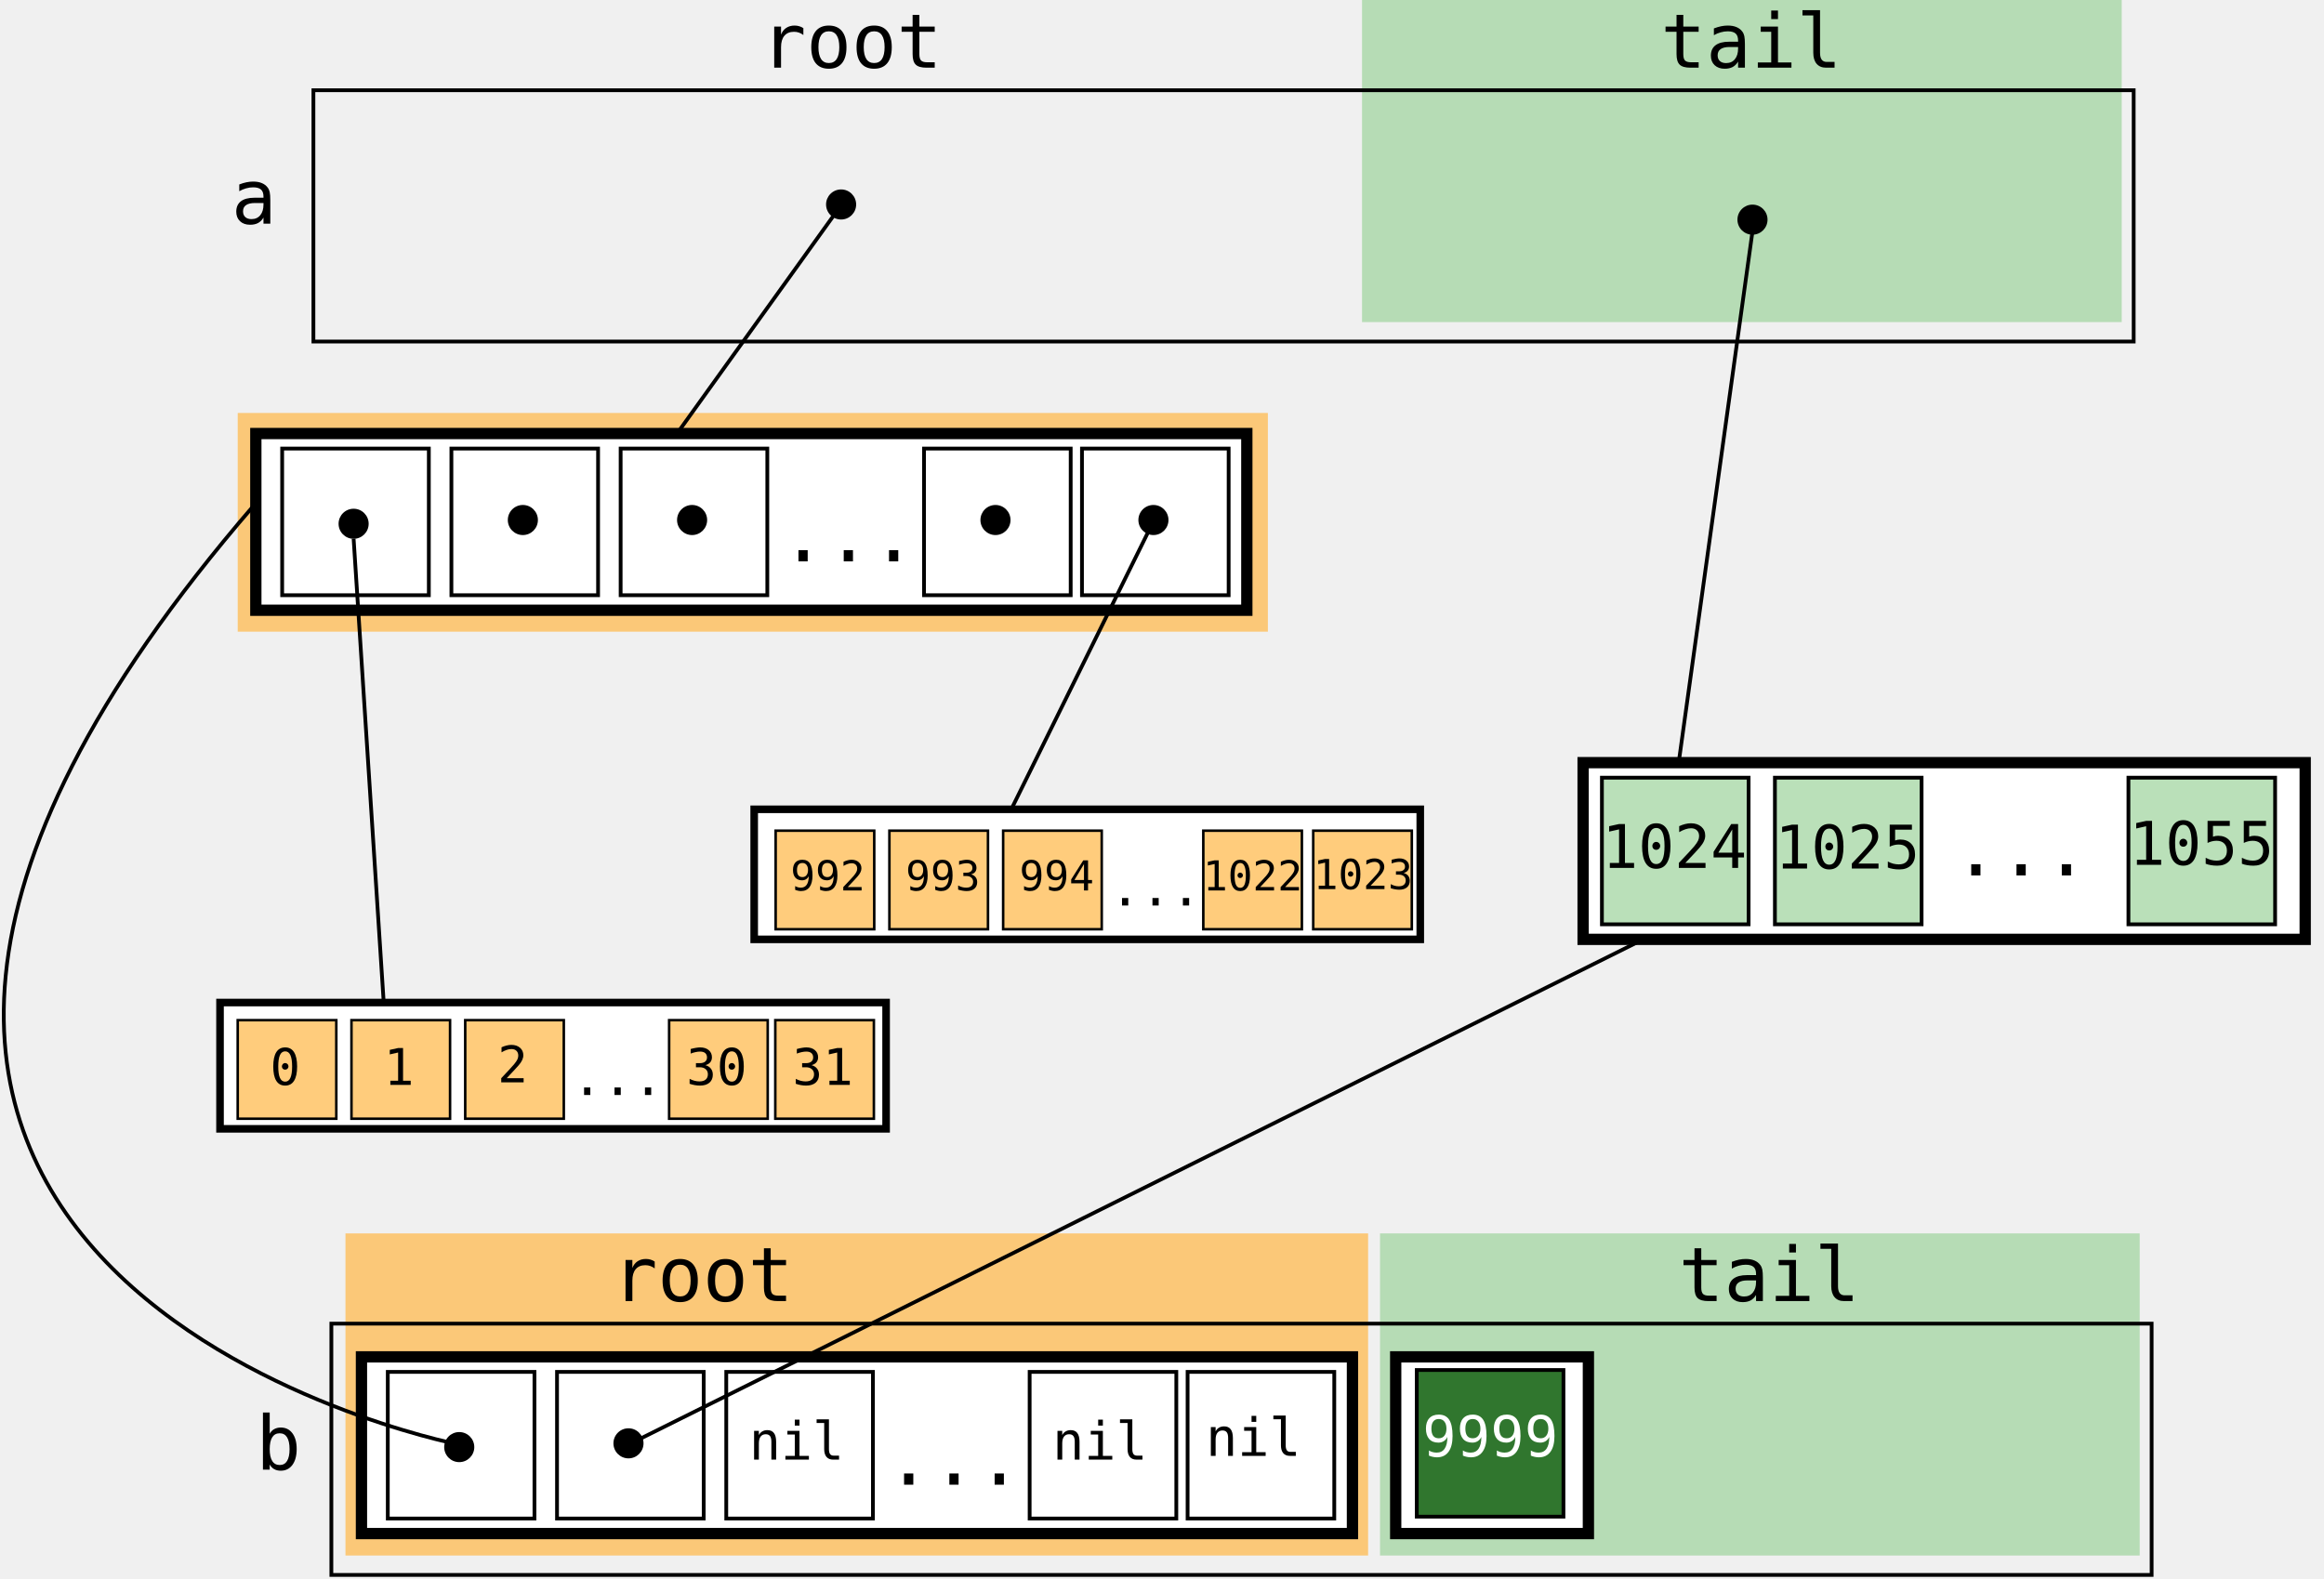
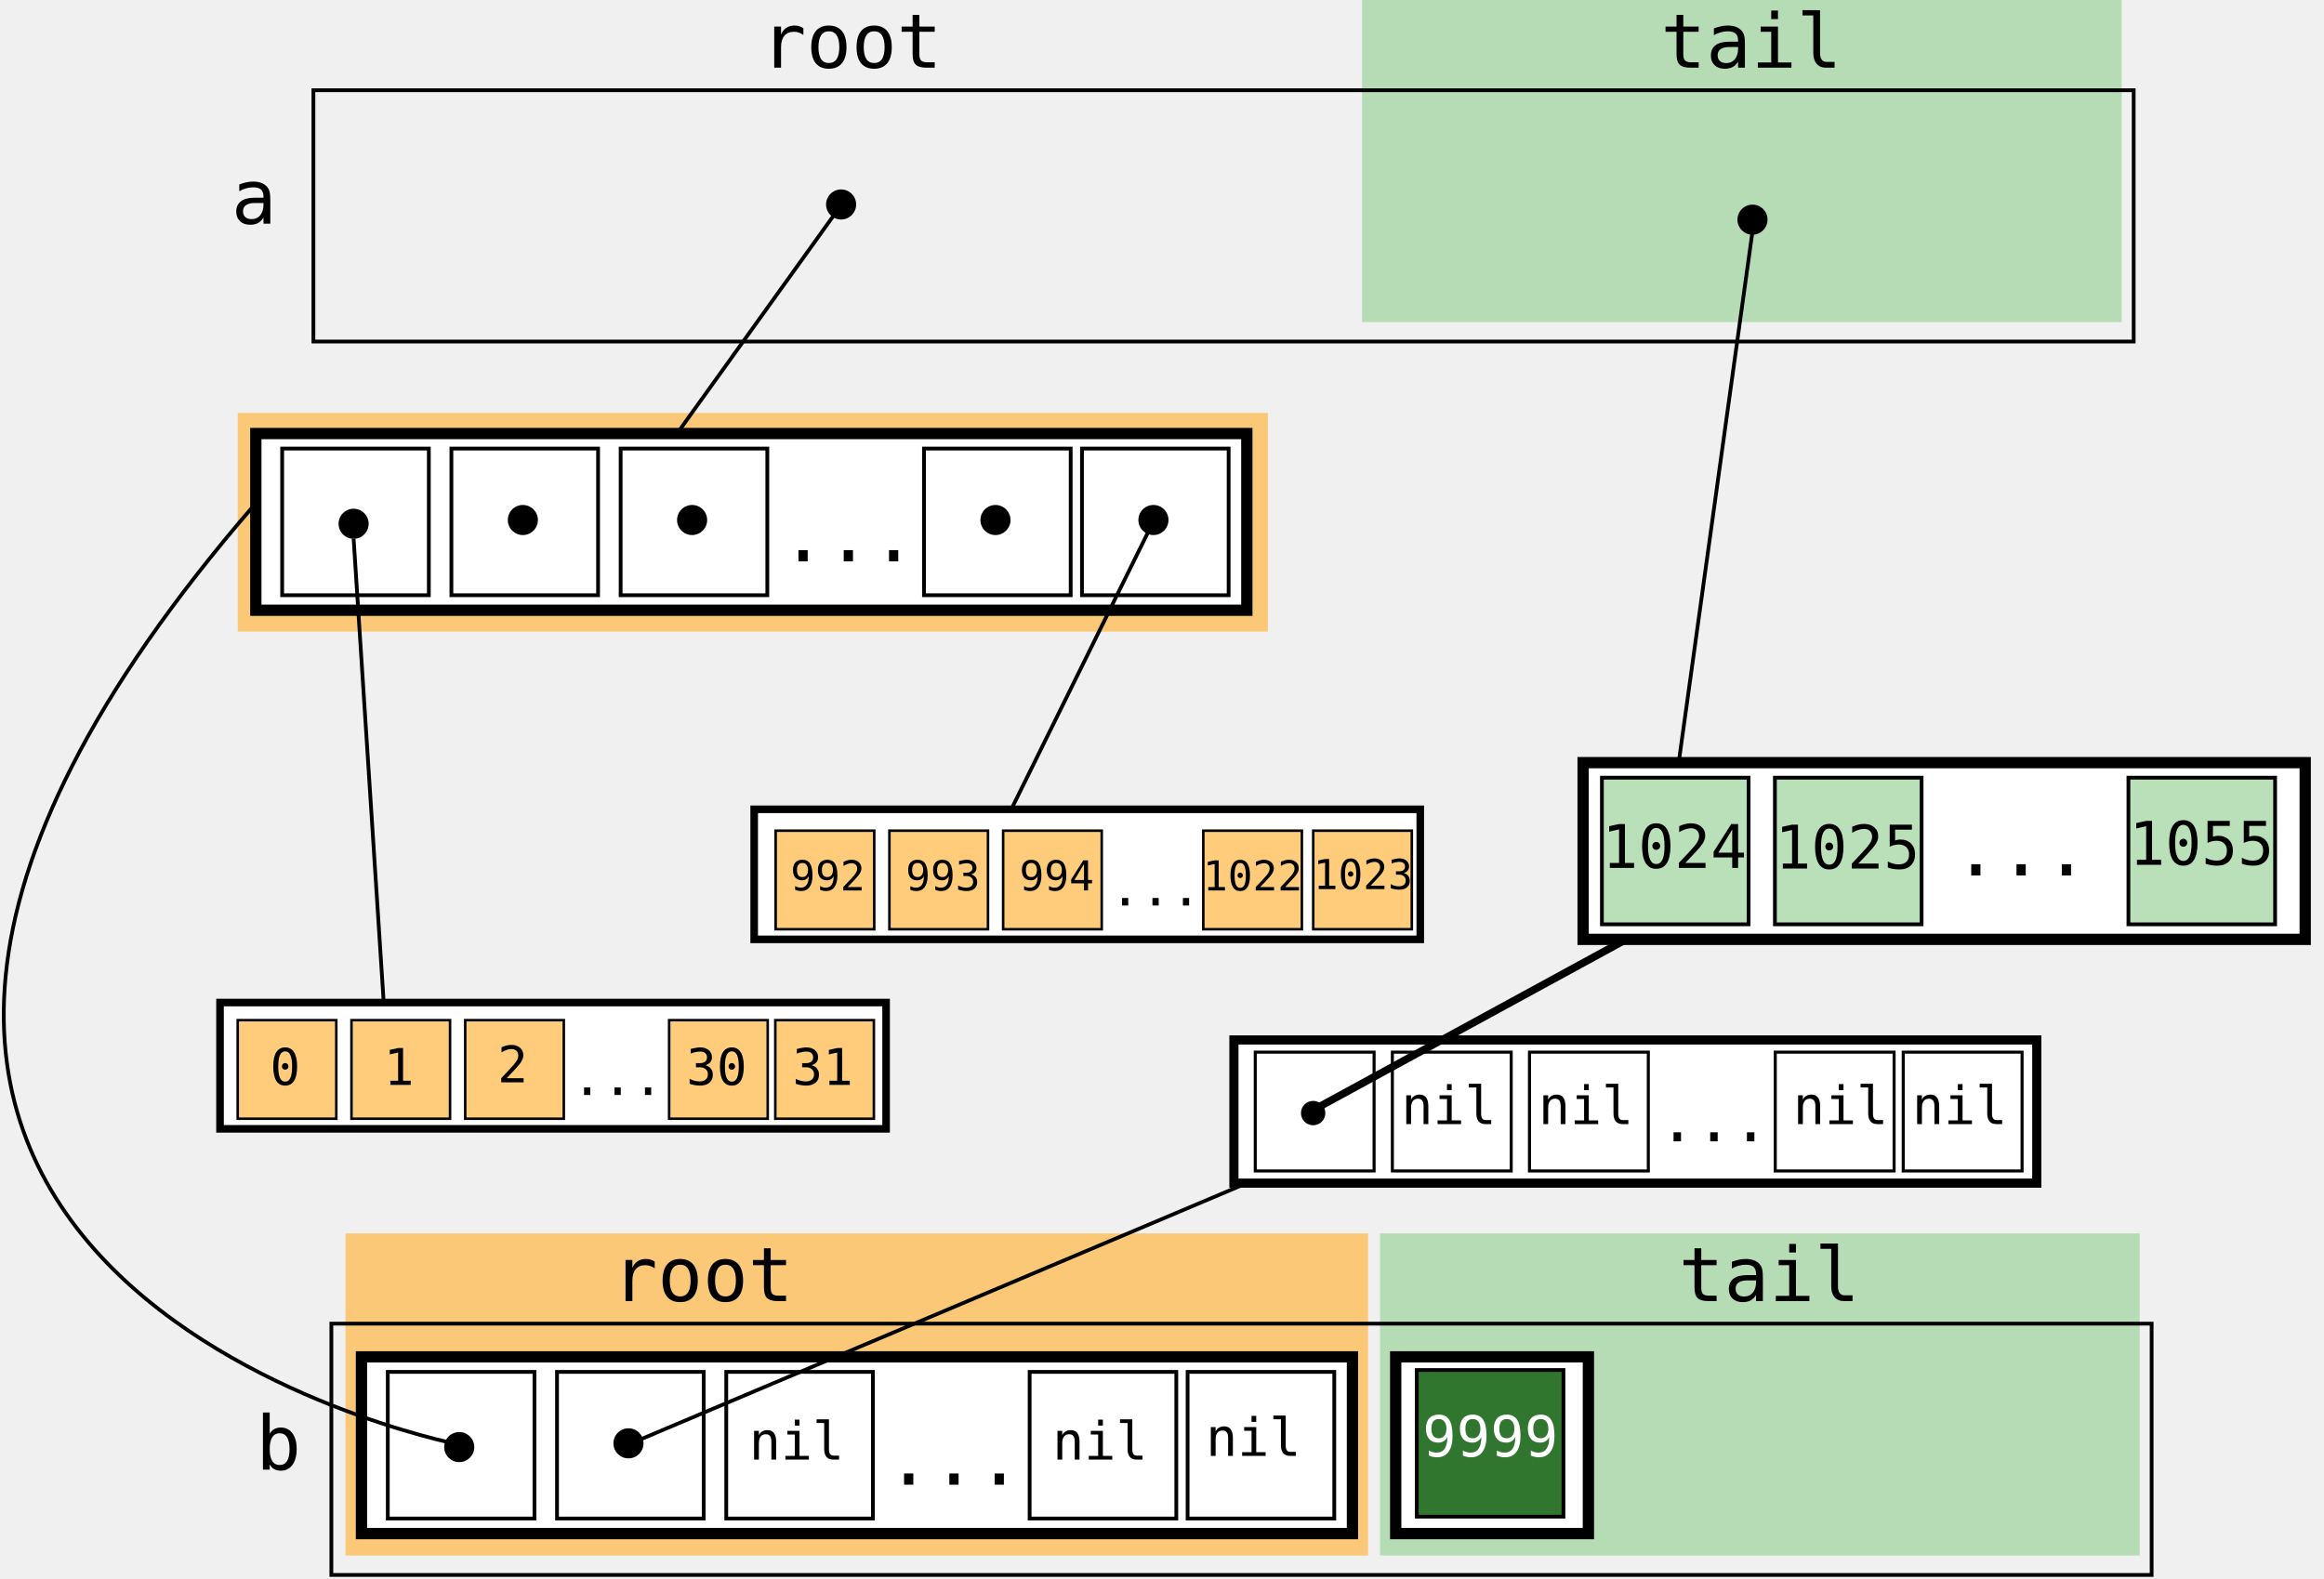
<svg xmlns="http://www.w3.org/2000/svg" version="1.1" x="0" y="0" width="617.942" height="419.871" viewBox="0, 0, 617.942, 419.871">
  <g id="Layer_1" transform="translate(-37.582, -56.205)">
    <path d="M100.79,166.039 L374.707,166.039 L374.707,224.206 L100.79,224.206 z" fill="#FFBB50" fill-opacity="0.75" />
    <path d="M399.742,56.205 L601.742,56.205 L601.742,141.873 L399.742,141.873 z" fill="#A3D5A1" fill-opacity="0.75" />
    <path d="M120.917,80.205 L604.917,80.205 L604.917,147.039 L120.917,147.039 z" fill-opacity="0" stroke="#000000" stroke-width="1" />
    <g>
      <path d="M458.525,259.039 L650.525,259.039 L650.525,306.039 L458.525,306.039 z" fill="#FFFFFF" />
      <path d="M458.525,259.039 L650.525,259.039 L650.525,306.039 L458.525,306.039 z" fill-opacity="0" stroke="#000000" stroke-width="3" />
    </g>
    <g>
      <path d="M463.525,263.039 L502.525,263.039 L502.525,302.039 L463.525,302.039 z" fill="#A3D5A1" fill-opacity="0.75" />
      <path d="M463.525,263.039 L502.525,263.039 L502.525,302.039 L463.525,302.039 z" fill-opacity="0" stroke="#000000" stroke-width="1" />
    </g>
    <g>
      <path d="M509.525,263.039 L548.525,263.039 L548.525,302.039 L509.525,302.039 z" fill="#A3D5A1" fill-opacity="0.75" />
      <path d="M509.525,263.039 L548.525,263.039 L548.525,302.039 L509.525,302.039 z" fill-opacity="0" stroke="#000000" stroke-width="1" />
    </g>
    <g>
      <path d="M603.525,263.039 L642.525,263.039 L642.525,302.039 L603.525,302.039 z" fill="#A3D5A1" fill-opacity="0.75" />
      <path d="M603.525,263.039 L642.525,263.039 L642.525,302.039 L603.525,302.039 z" fill-opacity="0" stroke="#000000" stroke-width="1" />
    </g>
    <text transform="matrix(1, 0, 0, 1, 483.025, 282.872)">
      <tspan x="-19.5" y="4.167" font-family="monospace" font-size="16" fill="#000000">1024</tspan>
    </text>
    <g>
      <path d="M105.608,171.508 L369.108,171.508 L369.108,218.508 L105.608,218.508 z" fill="#FFFFFF" />
      <path d="M105.608,171.508 L369.108,171.508 L369.108,218.508 L105.608,218.508 z" fill-opacity="0" stroke="#000000" stroke-width="3" />
    </g>
    <g>
      <path d="M112.608,175.508 L151.608,175.508 L151.608,214.508 L112.608,214.508 z" fill="#FFFFFF" />
      <path d="M112.608,175.508 L151.608,175.508 L151.608,214.508 L112.608,214.508 z" fill-opacity="0" stroke="#000000" stroke-width="1" />
    </g>
    <g>
      <path d="M157.608,175.508 L196.608,175.508 L196.608,214.508 L157.608,214.508 z" fill="#FFFFFF" />
      <path d="M157.608,175.508 L196.608,175.508 L196.608,214.508 L157.608,214.508 z" fill-opacity="0" stroke="#000000" stroke-width="1" />
    </g>
    <g>
      <path d="M202.608,175.508 L241.608,175.508 L241.608,214.508 L202.608,214.508 z" fill="#FFFFFF" />
      <path d="M202.608,175.508 L241.608,175.508 L241.608,214.508 L202.608,214.508 z" fill-opacity="0" stroke="#000000" stroke-width="1" />
    </g>
    <g>
      <path d="M325.275,175.508 L364.275,175.508 L364.275,214.508 L325.275,214.508 z" fill="#FFFFFF" />
      <path d="M325.275,175.508 L364.275,175.508 L364.275,214.508 L325.275,214.508 z" fill-opacity="0" stroke="#000000" stroke-width="1" />
    </g>
    <g>
      <path d="M283.275,175.508 L322.275,175.508 L322.275,214.508 L283.275,214.508 z" fill="#FFFFFF" />
      <path d="M283.275,175.508 L322.275,175.508 L322.275,214.508 L283.275,214.508 z" fill-opacity="0" stroke="#000000" stroke-width="1" />
    </g>
    <text transform="matrix(1, 0, 0, 1, 263.608, 199.508)">
      <tspan x="-18.5" y="6" font-family="monospace" font-size="20" fill="#000000">...</tspan>
    </text>
    <path d="M131.608,199.508 C129.399,199.508 127.608,197.717 127.608,195.508 C127.608,193.299 129.399,191.508 131.608,191.508 C133.817,191.508 135.608,193.299 135.608,195.508 C135.608,197.717 133.817,199.508 131.608,199.508 z" fill="#000000" />
    <path d="M176.608,198.508 C174.399,198.508 172.608,196.717 172.608,194.508 C172.608,192.299 174.399,190.508 176.608,190.508 C178.817,190.508 180.608,192.299 180.608,194.508 C180.608,196.717 178.817,198.508 176.608,198.508 z" fill="#000000" />
    <path d="M221.608,198.508 C219.399,198.508 217.608,196.717 217.608,194.508 C217.608,192.299 219.399,190.508 221.608,190.508 C223.817,190.508 225.608,192.299 225.608,194.508 C225.608,196.717 223.817,198.508 221.608,198.508 z" fill="#000000" />
    <path d="M302.275,198.508 C300.066,198.508 298.275,196.717 298.275,194.508 C298.275,192.299 300.066,190.508 302.275,190.508 C304.484,190.508 306.275,192.299 306.275,194.508 C306.275,196.717 304.484,198.508 302.275,198.508 z" fill="#000000" />
    <path d="M344.275,198.508 C342.066,198.508 340.275,196.717 340.275,194.508 C340.275,192.299 342.066,190.508 344.275,190.508 C346.484,190.508 348.275,192.299 348.275,194.508 C348.275,196.717 346.484,198.508 344.275,198.508 z" fill="#000000" />
    <g>
      <path d="M96.085,322.842 L273.192,322.842 L273.192,356.432 L96.085,356.432 z" fill="#FFFFFF" />
      <path d="M96.085,322.842 L273.192,322.842 L273.192,356.432 L96.085,356.432 z" fill-opacity="0" stroke="#000000" stroke-width="2.016" />
    </g>
    <g>
      <path d="M100.79,327.53 L127.003,327.53 L127.003,353.743 L100.79,353.743 z" fill="#FFBB50" fill-opacity="0.75" />
      <path d="M100.79,327.53 L127.003,327.53 L127.003,353.743 L100.79,353.743 z" fill-opacity="0" stroke="#000000" stroke-width="0.672" />
    </g>
    <g>
      <path d="M131.036,327.53 L157.249,327.53 L157.249,353.743 L131.036,353.743 z" fill="#FFBB50" fill-opacity="0.75" />
      <path d="M131.036,327.53 L157.249,327.53 L157.249,353.743 L131.036,353.743 z" fill-opacity="0" stroke="#000000" stroke-width="0.672" />
    </g>
    <g>
      <path d="M161.282,327.53 L187.495,327.53 L187.495,353.743 L161.282,353.743 z" fill="#FFBB50" fill-opacity="0.75" />
      <path d="M161.282,327.53 L187.495,327.53 L187.495,353.743 L161.282,353.743 z" fill-opacity="0" stroke="#000000" stroke-width="0.672" />
    </g>
    <g>
      <path d="M243.73,327.53 L269.943,327.53 L269.943,353.743 L243.73,353.743 z" fill="#FFBB50" fill-opacity="0.75" />
      <path d="M243.73,327.53 L269.943,327.53 L269.943,353.743 L243.73,353.743 z" fill-opacity="0" stroke="#000000" stroke-width="0.672" />
    </g>
    <g>
      <path d="M215.501,327.53 L241.714,327.53 L241.714,353.743 L215.501,353.743 z" fill="#FFBB50" fill-opacity="0.75" />
      <path d="M215.501,327.53 L241.714,327.53 L241.714,353.743 L215.501,353.743 z" fill-opacity="0" stroke="#000000" stroke-width="0.672" />
    </g>
    <text transform="matrix(1, 0, 0, 1, 202.282, 343.431)">
      <tspan x="-12.599" y="4" font-family="monospace" font-size="13.443" fill="#000000">...</tspan>
    </text>
    <text transform="matrix(1, 0, 0, 1, 113.897, 340.743)">
      <tspan x="-4.533" y="4" font-family="monospace" font-size="13.443" fill="#000000">0</tspan>
    </text>
    <text transform="matrix(1, 0, 0, 1, 144.143, 340.743)">
      <tspan x="-4.533" y="4" font-family="monospace" font-size="13.443" fill="#000000">1</tspan>
    </text>
    <text transform="matrix(1, 0, 0, 1, 174.389, 340.071)">
      <tspan x="-4.533" y="4" font-family="monospace" font-size="13.443" fill="#000000">2</tspan>
    </text>
    <text transform="matrix(1, 0, 0, 1, 256.836, 340.743)">
      <tspan x="-8.566" y="4" font-family="monospace" font-size="13.443" fill="#000000">31</tspan>
    </text>
    <text transform="matrix(1, 0, 0, 1, 228.606, 340.743)">
      <tspan x="-8.566" y="4" font-family="monospace" font-size="13.443" fill="#000000">30</tspan>
    </text>
    <g>
      <path d="M131.608,199.508 L139.61,322.842" fill="#000000" />
      <path d="M131.608,199.508 L139.61,322.842" fill-opacity="0" stroke="#000000" stroke-width="1" />
    </g>
    <g>
      <path d="M344.284,194.842 L306.284,271.842" fill="#000000" />
      <path d="M344.284,194.842 L306.284,271.842" fill-opacity="0" stroke="#000000" stroke-width="1" />
    </g>
    <text transform="matrix(1, 0, 0, 1, 264.414, 68.205)">
      <tspan x="-24.5" y="6" font-family="monospace" font-size="20" fill="#000000">root</tspan>
    </text>
    <text transform="matrix(1, 0, 0, 1, 503.664, 68.205)">
      <tspan x="-24.5" y="6" font-family="monospace" font-size="20" fill="#000000">tail</tspan>
    </text>
    <g>
      <path d="M238.118,271.449 L415.225,271.449 L415.225,306.039 L238.118,306.039 z" fill="#FFFFFF" />
      <path d="M238.118,271.449 L415.225,271.449 L415.225,306.039 L238.118,306.039 z" fill-opacity="0" stroke="#000000" stroke-width="2.016" />
    </g>
    <g>
      <path d="M243.824,277.136 L270.037,277.136 L270.037,303.349 L243.824,303.349 z" fill="#FFBB50" fill-opacity="0.75" />
      <path d="M243.824,277.136 L270.037,277.136 L270.037,303.349 L243.824,303.349 z" fill-opacity="0" stroke="#000000" stroke-width="0.672" />
    </g>
    <g>
      <path d="M274.07,277.136 L300.283,277.136 L300.283,303.349 L274.07,303.349 z" fill="#FFBB50" fill-opacity="0.75" />
      <path d="M274.07,277.136 L300.283,277.136 L300.283,303.349 L274.07,303.349 z" fill-opacity="0" stroke="#000000" stroke-width="0.672" />
    </g>
    <g>
      <path d="M304.316,277.136 L330.529,277.136 L330.529,303.349 L304.316,303.349 z" fill="#FFBB50" fill-opacity="0.75" />
      <path d="M304.316,277.136 L330.529,277.136 L330.529,303.349 L304.316,303.349 z" fill-opacity="0" stroke="#000000" stroke-width="0.672" />
    </g>
    <g>
      <path d="M386.764,277.136 L412.977,277.136 L412.977,303.349 L386.764,303.349 z" fill="#FFBB50" fill-opacity="0.75" />
      <path d="M386.764,277.136 L412.977,277.136 L412.977,303.349 L386.764,303.349 z" fill-opacity="0" stroke="#000000" stroke-width="0.672" />
    </g>
    <g>
      <path d="M357.535,277.136 L383.748,277.136 L383.748,303.349 L357.535,303.349 z" fill="#FFBB50" fill-opacity="0.75" />
      <path d="M357.535,277.136 L383.748,277.136 L383.748,303.349 L357.535,303.349 z" fill-opacity="0" stroke="#000000" stroke-width="0.672" />
    </g>
    <text transform="matrix(1, 0, 0, 1, 345.316, 293.036)">
      <tspan x="-12.599" y="4" font-family="monospace" font-size="13.443" fill="#000000">...</tspan>
    </text>
    <text transform="matrix(1, 0, 0, 1, 400.999, 289.677)">
      <tspan x="-14.227" y="2.999" font-family="monospace" font-size="11" fill="#000000">1023</tspan>
    </text>
    <text transform="matrix(1, 0, 0, 1, 371.641, 290.038)">
      <tspan x="-14.227" y="2.999" font-family="monospace" font-size="11" fill="#000000">1022</tspan>
    </text>
    <text transform="matrix(1, 0, 0, 1, 318.509, 290.038)">
      <tspan x="-9.9" y="2.999" font-family="monospace" font-size="11" fill="#000000">994</tspan>
    </text>
    <text transform="matrix(1, 0, 0, 1, 288.264, 290.038)">
      <tspan x="-9.9" y="2.999" font-family="monospace" font-size="11" fill="#000000">993</tspan>
    </text>
    <text transform="matrix(1, 0, 0, 1, 257.645, 290.038)">
      <tspan x="-9.9" y="2.999" font-family="monospace" font-size="11" fill="#000000">992</tspan>
    </text>
    <text transform="matrix(1, 0, 0, 1, 529.025, 283.038)">
      <tspan x="-19.5" y="4.167" font-family="monospace" font-size="16" fill="#000000">1025</tspan>
    </text>
    <text transform="matrix(1, 0, 0, 1, 623.174, 282.039)">
      <tspan x="-19.5" y="4.167" font-family="monospace" font-size="16" fill="#000000">1055</tspan>
    </text>
    <text transform="matrix(1, 0, 0, 1, 575.442, 283.039)">
      <tspan x="-18.5" y="6" font-family="monospace" font-size="20" fill="#000000">...</tspan>
    </text>
    <path d="M129.442,384.243 L401.359,384.243 L401.359,469.91 L129.442,469.91 z" fill="#FFBB50" fill-opacity="0.75" />
    <path d="M404.518,384.243 L606.518,384.243 L606.518,469.91 L404.518,469.91 z" fill="#A3D5A1" fill-opacity="0.75" />
    <path d="M125.692,408.243 L609.692,408.243 L609.692,475.076 L125.692,475.076 z" fill-opacity="0" stroke="#000000" stroke-width="1" />
    <g>
      <path d="M408.692,417.076 L459.93,417.076 L459.93,464.076 L408.692,464.076 z" fill="#FFFFFF" />
      <path d="M408.692,417.076 L459.93,417.076 L459.93,464.076 L408.692,464.076 z" fill-opacity="0" stroke="#000000" stroke-width="3" />
    </g>
    <g>
      <path d="M133.692,417.076 L397.192,417.076 L397.192,464.076 L133.692,464.076 z" fill="#FFFFFF" />
      <path d="M133.692,417.076 L397.192,417.076 L397.192,464.076 L133.692,464.076 z" fill-opacity="0" stroke="#000000" stroke-width="3" />
    </g>
    <g>
      <path d="M140.692,421.076 L179.692,421.076 L179.692,460.076 L140.692,460.076 z" fill="#FFFFFF" />
      <path d="M140.692,421.076 L179.692,421.076 L179.692,460.076 L140.692,460.076 z" fill-opacity="0" stroke="#000000" stroke-width="1" />
    </g>
    <g>
      <path d="M185.692,421.076 L224.692,421.076 L224.692,460.076 L185.692,460.076 z" fill="#FFFFFF" />
      <path d="M185.692,421.076 L224.692,421.076 L224.692,460.076 L185.692,460.076 z" fill-opacity="0" stroke="#000000" stroke-width="1" />
    </g>
    <g>
      <path d="M230.692,421.076 L269.692,421.076 L269.692,460.076 L230.692,460.076 z" fill="#FFFFFF" />
      <path d="M230.692,421.076 L269.692,421.076 L269.692,460.076 L230.692,460.076 z" fill-opacity="0" stroke="#000000" stroke-width="1" />
    </g>
    <g>
      <path d="M353.359,421.076 L392.359,421.076 L392.359,460.076 L353.359,460.076 z" fill="#FFFFFF" />
      <path d="M353.359,421.076 L392.359,421.076 L392.359,460.076 L353.359,460.076 z" fill-opacity="0" stroke="#000000" stroke-width="1" />
    </g>
    <g>
      <path d="M311.359,421.076 L350.359,421.076 L350.359,460.076 L311.359,460.076 z" fill="#FFFFFF" />
      <path d="M311.359,421.076 L350.359,421.076 L350.359,460.076 L311.359,460.076 z" fill-opacity="0" stroke="#000000" stroke-width="1" />
    </g>
    <text transform="matrix(1, 0, 0, 1, 291.692, 445.076)">
      <tspan x="-18.5" y="6" font-family="monospace" font-size="20" fill="#000000">...</tspan>
    </text>
    <path d="M159.692,445.076 C157.483,445.076 155.692,443.285 155.692,441.076 C155.692,438.867 157.483,437.076 159.692,437.076 C161.901,437.076 163.692,438.867 163.692,441.076 C163.692,443.285 161.901,445.076 159.692,445.076 z" fill="#000000" />
    <path d="M204.692,444.076 C202.483,444.076 200.692,442.285 200.692,440.076 C200.692,437.867 202.483,436.076 204.692,436.076 C206.901,436.076 208.692,437.867 208.692,440.076 C208.692,442.285 206.901,444.076 204.692,444.076 z" fill="#000000" />
    <text transform="matrix(1, 0, 0, 1, 224.881, 396.243)">
      <tspan x="-24.5" y="6" font-family="monospace" font-size="20" fill="#000000">root</tspan>
    </text>
    <text transform="matrix(1, 0, 0, 1, 508.44, 396.243)">
      <tspan x="-24.5" y="6" font-family="monospace" font-size="20" fill="#000000">tail</tspan>
    </text>
    <g>
      <path d="M414.296,420.576 L453.296,420.576 L453.296,459.576 L414.296,459.576 z" fill="#30762E" />
      <g>
        <path d="M414.296,420.576 L453.296,420.576 L453.296,459.576 L414.296,459.576 z" fill="#30762E" />
        <path d="M414.296,420.576 L453.296,420.576 L453.296,459.576 L414.296,459.576 z" fill-opacity="0" stroke="#000000" stroke-width="1" />
      </g>
    </g>
    <text transform="matrix(1, 0, 0, 1, 433.796, 439.576)">
      <tspan x="-18" y="4" font-family="monospace" font-size="15" fill="#FFFFFF">9999</tspan>
    </text>
    <text transform="matrix(1, 0, 0, 1, 250.192, 441.076)">
      <tspan x="-13.425" y="3.333" font-family="monospace" font-size="14" fill="#000000">nil</tspan>
    </text>
    <text transform="matrix(1, 0, 0, 1, 330.859, 441.076)">
      <tspan x="-13.425" y="3.333" font-family="monospace" font-size="14" fill="#000000">nil</tspan>
    </text>
    <text transform="matrix(1, 0, 0, 1, 371.641, 440.076)">
      <tspan x="-13.425" y="3.333" font-family="monospace" font-size="14" fill="#000000">nil</tspan>
    </text>
-     <path d="M205,440.25 L474.5,306.039" fill-opacity="0" stroke="#000000" stroke-width="1" />
+     <path d="M205,440.25 L369.108,370.873" fill-opacity="0" stroke="#000000" stroke-width="1" />
    <path d="M503.561,118.625 C501.352,118.625 499.561,116.834 499.561,114.625 C499.561,112.416 501.352,110.625 503.561,110.625 C505.77,110.625 507.561,112.416 507.561,114.625 C507.561,116.834 505.77,118.625 503.561,118.625 z" fill="#000000" />
    <path d="M504,114.587 L483.94,259.039" fill-opacity="0" stroke="#000000" stroke-width="1" />
    <path d="M261.23,114.587 C259.021,114.587 257.23,112.796 257.23,110.587 C257.23,108.378 259.021,106.587 261.23,106.587 C263.439,106.587 265.23,108.378 265.23,110.587 C265.23,112.796 263.439,114.587 261.23,114.587 z" fill="#000000" />
    <path d="M261.333,110.625 L217.608,171.508" fill-opacity="0" stroke="#000000" stroke-width="1" />
    <path d="M158.942,440.25 C158.942,440.25 -71.373,394.611 105.193,190.508" fill-opacity="0" stroke="#000000" stroke-width="1" />
    <text transform="matrix(1, 0, 0, 1, 105.278, 109.699)">
      <tspan x="-6.167" y="6" font-family="monospace" font-size="20" fill="#000000">a</tspan>
    </text>
    <text transform="matrix(1, 0, 0, 1, 111.608, 441.076)">
      <tspan x="-6" y="6" font-family="monospace" font-size="20" fill="#000000">b</tspan>
    </text>
+     <g>
+       <path d="M365.679,332.795 L579.156,332.795 L579.156,370.873 L365.679,370.873 z" fill="#FFFFFF" />
+       <path d="M365.679,332.795 L579.156,332.795 L579.156,370.873 L365.679,370.873 z" fill-opacity="0" stroke="#000000" stroke-width="2.43" />
+     </g>
+     <g>
+       <path d="M371.35,336.036 L402.946,336.036 L402.946,367.632 L371.35,367.632 z" fill="#FFFFFF" />
+       <path d="M371.35,336.036 L402.946,336.036 L402.946,367.632 L371.35,367.632 z" fill-opacity="0" stroke="#000000" stroke-width="0.81" />
+     </g>
+     <g>
+       <path d="M407.807,336.036 L439.404,336.036 L439.404,367.632 L407.807,367.632 z" fill="#FFFFFF" />
+       <path d="M407.807,336.036 L439.404,336.036 L439.404,367.632 L407.807,367.632 z" fill-opacity="0" stroke="#000000" stroke-width="0.81" />
+     </g>
+     <g>
+       <path d="M444.264,336.036 L475.861,336.036 L475.861,367.632 L444.264,367.632 z" fill="#FFFFFF" />
+       <path d="M444.264,336.036 L475.861,336.036 L475.861,367.632 L444.264,367.632 z" fill-opacity="0" stroke="#000000" stroke-width="0.81" />
+     </g>
+     <g>
+       <path d="M543.644,336.036 L575.241,336.036 L575.241,367.632 L543.644,367.632 z" fill="#FFFFFF" />
+       <path d="M543.644,336.036 L575.241,336.036 L575.241,367.632 L543.644,367.632 z" fill-opacity="0" stroke="#000000" stroke-width="0.81" />
+     </g>
+     <g>
+       <path d="M509.618,336.036 L541.214,336.036 L541.214,367.632 L509.618,367.632 z" fill="#FFFFFF" />
+       <path d="M509.618,336.036 L541.214,336.036 L541.214,367.632 L509.618,367.632 z" fill-opacity="0" stroke="#000000" stroke-width="0.81" />
+     </g>
+     <text transform="matrix(1, 0, 0, 1, 493.684, 355.48)">
+       <tspan x="-14.988" y="4.278" font-family="monospace" font-size="16.203" fill="#000000">...</tspan>
+     </text>
+     <path d="M386.743,355.48 C384.953,355.48 383.502,354.029 383.502,352.239 C383.502,350.449 384.953,348.998 386.743,348.998 C388.533,348.998 389.984,350.449 389.984,352.239 C389.984,354.029 388.533,355.48 386.743,355.48 z" fill="#000000" />
+     <g>
+       <path d="M386.764,351.431 L470,306.039" fill="#FFFFFF" />
+       <path d="M386.764,351.431 L470,306.039" fill-opacity="0" stroke="#000000" stroke-width="2" />
+     </g>
+     <text transform="matrix(1, 0, 0, 1, 423.605, 351.834)">
+       <tspan x="-13.425" y="3.333" font-family="monospace" font-size="14" fill="#000000">nil</tspan>
+     </text>
+     <text transform="matrix(1, 0, 0, 1, 460.063, 351.834)">
+       <tspan x="-13.425" y="3.333" font-family="monospace" font-size="14" fill="#000000">nil</tspan>
+     </text>
+     <text transform="matrix(1, 0, 0, 1, 527.789, 351.834)">
+       <tspan x="-13.425" y="3.333" font-family="monospace" font-size="14" fill="#000000">nil</tspan>
+     </text>
+     <text transform="matrix(1, 0, 0, 1, 559.443, 351.834)">
+       <tspan x="-13.425" y="3.333" font-family="monospace" font-size="14" fill="#000000">nil</tspan>
+     </text>
  </g>
</svg>
